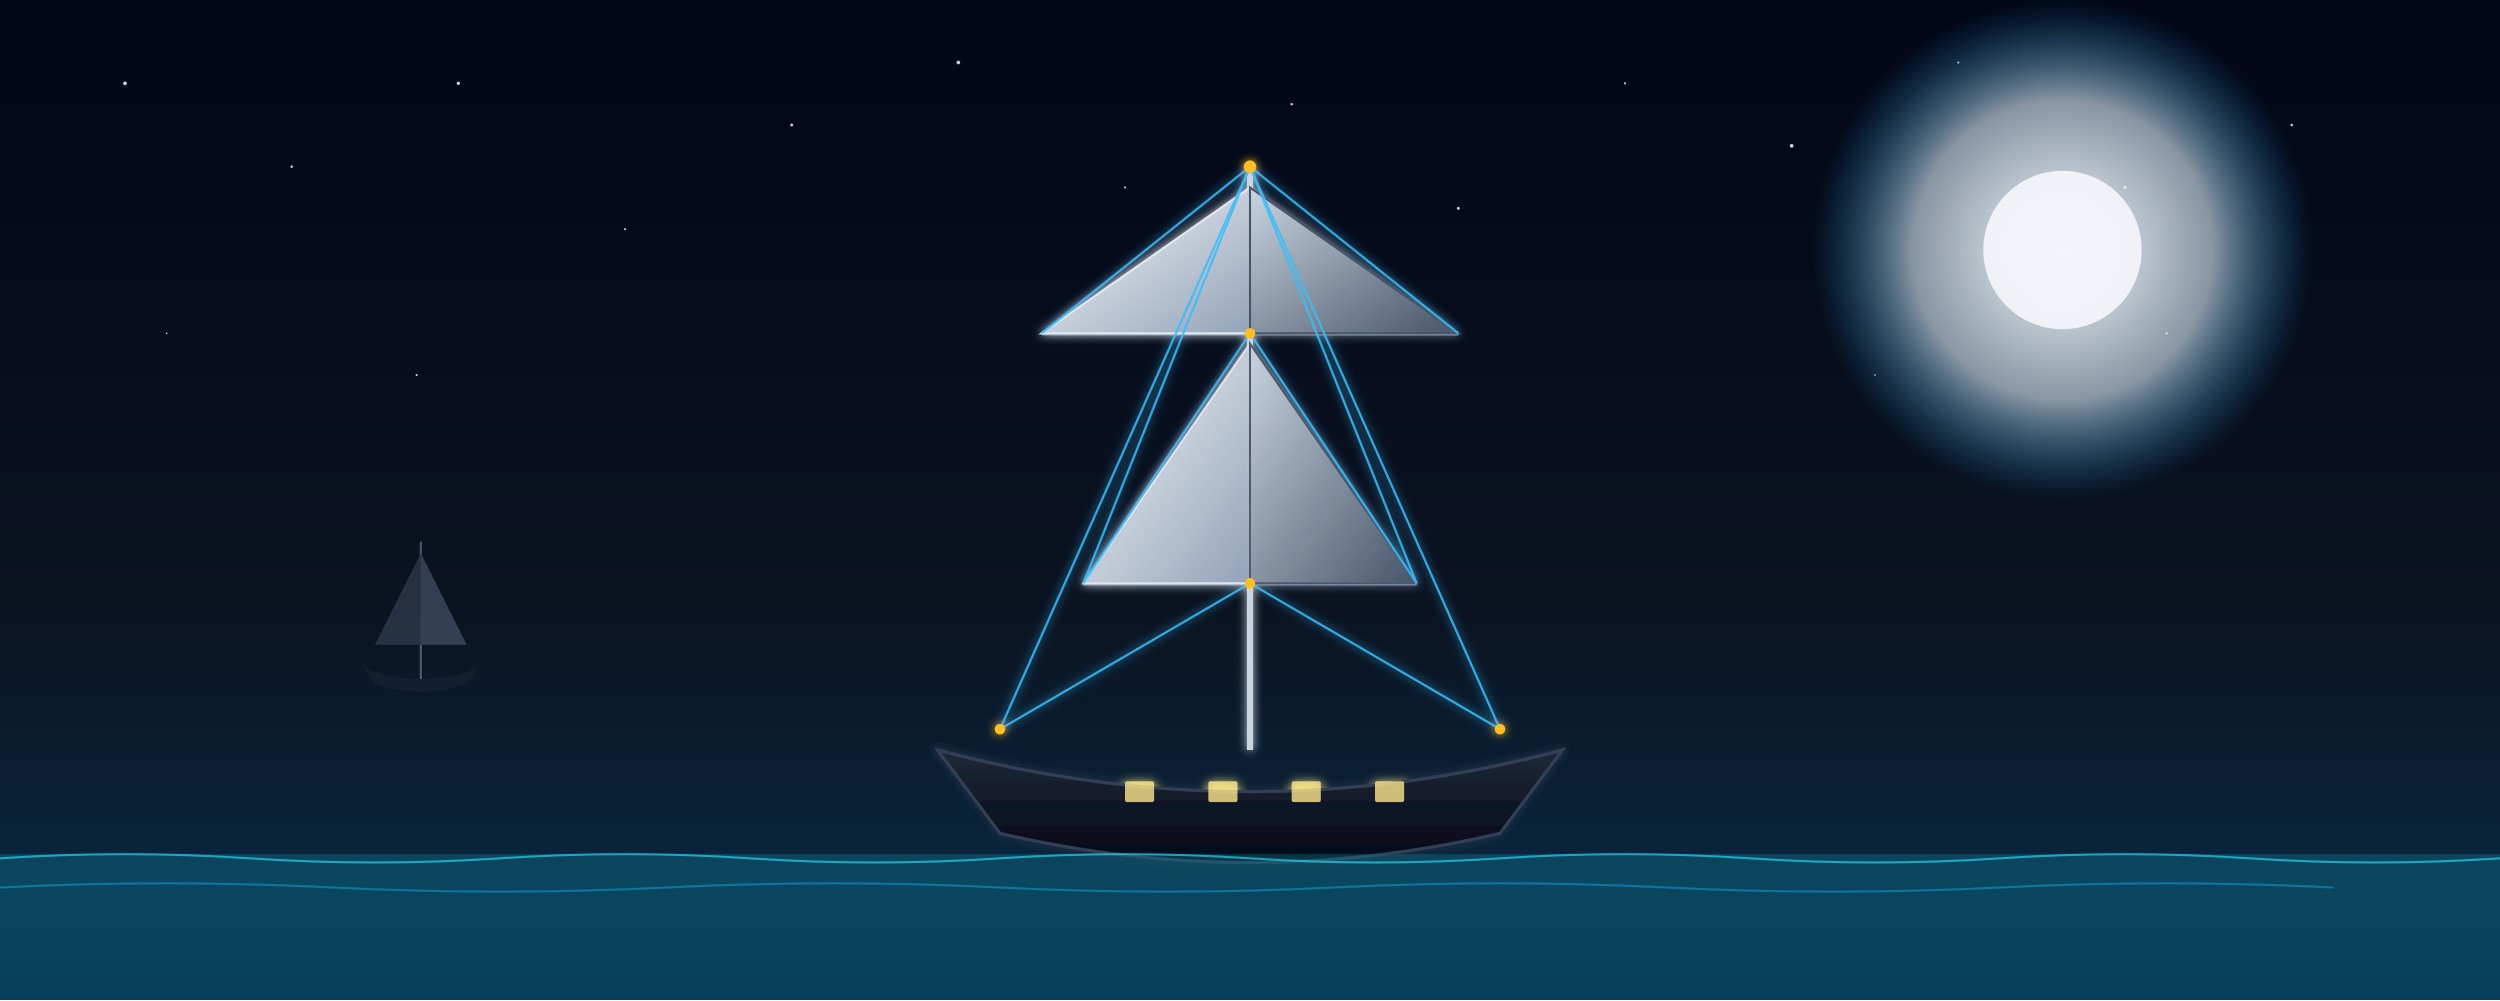
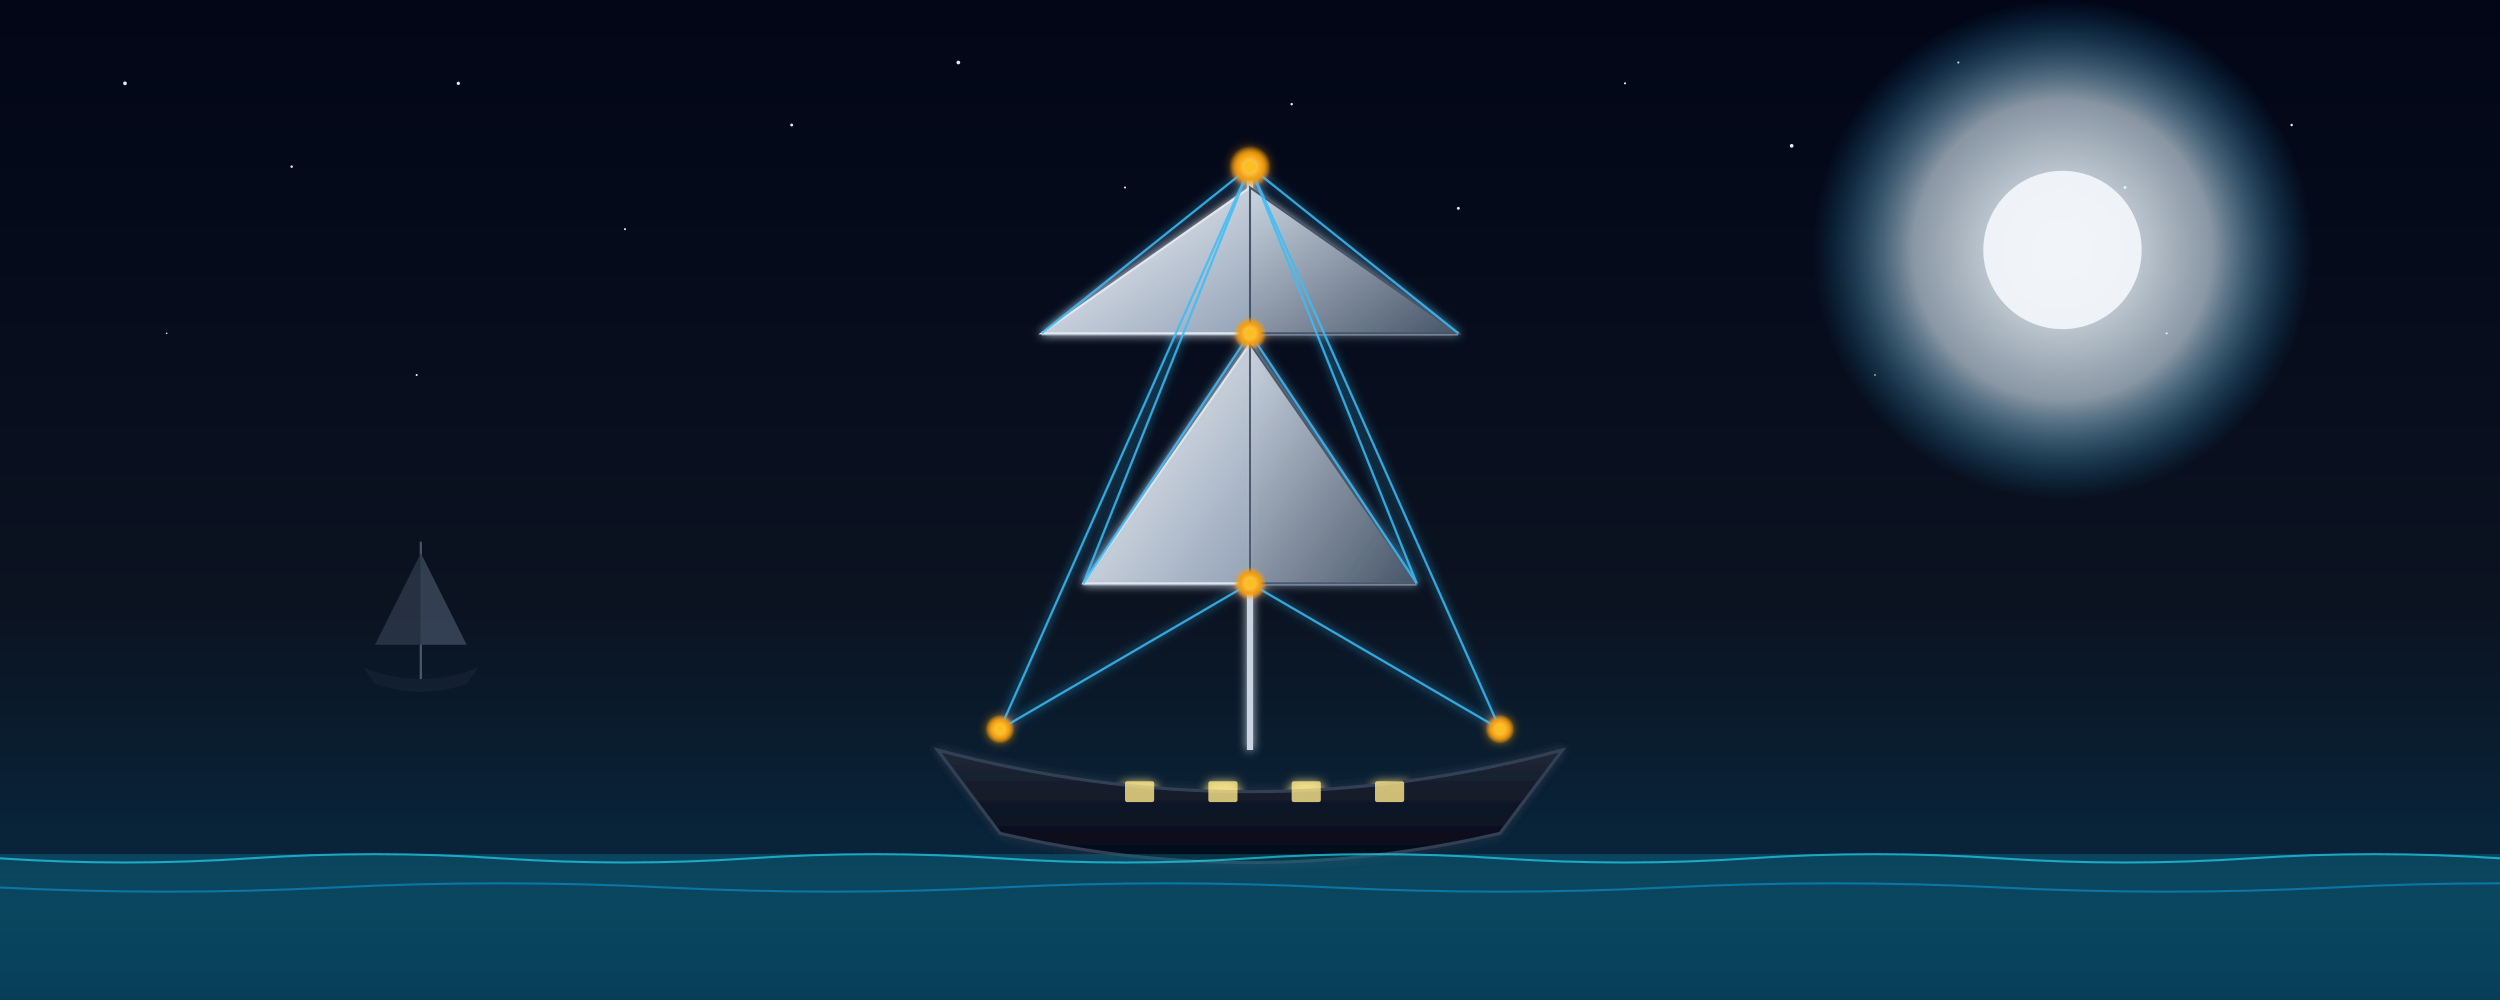
<svg xmlns="http://www.w3.org/2000/svg" viewBox="0 0 1200 480" width="1200" height="480" role="img" aria-label="Rigging — a harness is for one agent; rigging is for the fleet.">
  <defs>
    <linearGradient id="bg" x1="0" x2="0" y1="0" y2="1">
      <stop offset="0%" stop-color="#020617" />
      <stop offset="60%" stop-color="#0b1220" />
      <stop offset="100%" stop-color="#082f49" />
    </linearGradient>
    <linearGradient id="sea" x1="0" x2="0" y1="0" y2="1">
      <stop offset="0%" stop-color="#0e7490" stop-opacity="0.4" />
      <stop offset="100%" stop-color="#06b6d4" stop-opacity="0.1" />
    </linearGradient>
    <linearGradient id="sailA" x1="0" x2="1" y1="0" y2="1">
      <stop offset="0%" stop-color="#f8fafc" />
      <stop offset="100%" stop-color="#94a3b8" />
    </linearGradient>
    <linearGradient id="sailB" x1="0" x2="1" y1="0" y2="1">
      <stop offset="0%" stop-color="#cbd5e1" />
      <stop offset="100%" stop-color="#475569" />
    </linearGradient>
    <linearGradient id="hull" x1="0" x2="0" y1="0" y2="1">
      <stop offset="0%" stop-color="#1f2937" />
      <stop offset="100%" stop-color="#020617" />
    </linearGradient>
    <radialGradient id="moon" cx="50%" cy="50%" r="50%">
      <stop offset="0%" stop-color="#f8fafc" />
      <stop offset="60%" stop-color="#e0f2fe" stop-opacity="0.6" />
      <stop offset="100%" stop-color="#0ea5e9" stop-opacity="0" />
    </radialGradient>
    <filter id="glow" x="-20%" y="-20%" width="140%" height="140%">
      <feGaussianBlur stdDeviation="2.2" result="b" />
      <feMerge>
        <feMergeNode in="b" />
        <feMergeNode in="SourceGraphic" />
      </feMerge>
    </filter>
+     <radialGradient id="knot" cx="50%" cy="50%" r="50%">
+       <stop offset="0%" stop-color="#fde68a" />
+       <stop offset="60%" stop-color="#f59e0b" />
+       <stop offset="100%" stop-color="#f59e0b" stop-opacity="0" />
+     </radialGradient>
  </defs>
  <rect width="1200" height="480" fill="url(#bg)" />
-   <g fill="#e2e8f0" opacity="0.9">
-     <circle cx="60" cy="40" r="0.9" />
-     <circle cx="140" cy="80" r="0.6" />
-     <circle cx="220" cy="40" r="0.8" />
-     <circle cx="300" cy="110" r="0.5" />
-     <circle cx="380" cy="60" r="0.7" />
-     <circle cx="460" cy="30" r="0.9" />
-     <circle cx="540" cy="90" r="0.5" />
-     <circle cx="620" cy="50" r="0.6" />
-     <circle cx="700" cy="100" r="0.7" />
-     <circle cx="780" cy="40" r="0.5" />
-     <circle cx="860" cy="70" r="0.9" />
-     <circle cx="940" cy="30" r="0.5" />
-     <circle cx="1020" cy="90" r="0.7" />
-     <circle cx="1100" cy="60" r="0.6" />
-     <circle cx="80" cy="160" r="0.4" />
-     <circle cx="200" cy="180" r="0.5" />
-     <circle cx="900" cy="180" r="0.4" />
-     <circle cx="1040" cy="160" r="0.5" />
+   <g fill="#e2e8f0">
+     <circle cx="60" cy="40" r="0.9">
+       <animate attributeName="opacity" values="0.4;1;0.4" dur="3s" repeatCount="indefinite" />
+     </circle>
+     <circle cx="140" cy="80" r="0.6">
+       <animate attributeName="opacity" values="1;0.3;1" dur="4s" repeatCount="indefinite" />
+     </circle>
+     <circle cx="220" cy="40" r="0.8">
+       <animate attributeName="opacity" values="0.5;1;0.5" dur="2.6s" repeatCount="indefinite" />
+     </circle>
+     <circle cx="300" cy="110" r="0.5">
+       <animate attributeName="opacity" values="1;0.2;1" dur="3.6s" repeatCount="indefinite" />
+     </circle>
+     <circle cx="380" cy="60" r="0.7">
+       <animate attributeName="opacity" values="0.6;1;0.6" dur="2.2s" repeatCount="indefinite" />
+     </circle>
+     <circle cx="460" cy="30" r="0.9">
+       <animate attributeName="opacity" values="0.4;1;0.4" dur="3.4s" repeatCount="indefinite" />
+     </circle>
+     <circle cx="540" cy="90" r="0.5">
+       <animate attributeName="opacity" values="1;0.3;1" dur="2.8s" repeatCount="indefinite" />
+     </circle>
+     <circle cx="620" cy="50" r="0.6">
+       <animate attributeName="opacity" values="0.6;1;0.6" dur="4.2s" repeatCount="indefinite" />
+     </circle>
+     <circle cx="700" cy="100" r="0.7">
+       <animate attributeName="opacity" values="0.5;1;0.5" dur="2.4s" repeatCount="indefinite" />
+     </circle>
+     <circle cx="780" cy="40" r="0.5">
+       <animate attributeName="opacity" values="1;0.4;1" dur="3.8s" repeatCount="indefinite" />
+     </circle>
+     <circle cx="860" cy="70" r="0.9">
+       <animate attributeName="opacity" values="0.6;1;0.6" dur="2.6s" repeatCount="indefinite" />
+     </circle>
+     <circle cx="940" cy="30" r="0.5">
+       <animate attributeName="opacity" values="0.5;1;0.5" dur="3.2s" repeatCount="indefinite" />
+     </circle>
+     <circle cx="1020" cy="90" r="0.7">
+       <animate attributeName="opacity" values="1;0.3;1" dur="2.9s" repeatCount="indefinite" />
+     </circle>
+     <circle cx="1100" cy="60" r="0.6">
+       <animate attributeName="opacity" values="0.4;1;0.4" dur="3.6s" repeatCount="indefinite" />
+     </circle>
+     <circle cx="80" cy="160" r="0.4">
+       <animate attributeName="opacity" values="1;0.3;1" dur="4s" repeatCount="indefinite" />
+     </circle>
+     <circle cx="200" cy="180" r="0.5">
+       <animate attributeName="opacity" values="0.6;1;0.6" dur="2.4s" repeatCount="indefinite" />
+     </circle>
+     <circle cx="900" cy="180" r="0.4">
+       <animate attributeName="opacity" values="1;0.4;1" dur="3.6s" repeatCount="indefinite" />
+     </circle>
+     <circle cx="1040" cy="160" r="0.5">
+       <animate attributeName="opacity" values="0.5;1;0.5" dur="2.8s" repeatCount="indefinite" />
+     </circle>
  </g>
-   <circle cx="990" cy="120" r="120" fill="url(#moon)" />
+   <circle cx="990" cy="120" r="120" fill="url(#moon)">
+     <animate attributeName="r" values="118;124;118" dur="8s" repeatCount="indefinite" />
+   </circle>
  <circle cx="990" cy="120" r="38" fill="#f1f5f9" opacity="0.95" />
  <g opacity="0.45" transform="translate(180,260) scale(0.55)">
    <line x1="40" y1="0" x2="40" y2="120" stroke="#94a3b8" stroke-width="2" />
    <path d="M40 10 L0 90 L40 90 Z" fill="#475569" />
    <path d="M40 10 L80 90 L40 90 Z" fill="#64748b" />
    <path d="M-10 110 Q40 130 90 110 L80 124 Q40 138 0 124 Z" fill="#1f2937" />
  </g>
  <g transform="translate(420,80)" filter="url(#glow)">
-     <line x1="180" y1="0" x2="180" y2="280" stroke="#cbd5e1" stroke-width="3" />
-     <line x1="180" y1="60" x2="180" y2="60" stroke="#cbd5e1" stroke-width="3" />
-     <line x1="80" y1="80" x2="280" y2="80" stroke="#94a3b8" stroke-width="2" />
-     <line x1="100" y1="200" x2="260" y2="200" stroke="#94a3b8" stroke-width="2" />
-     <path d="M180 10 L80 80 L180 80 Z" fill="url(#sailA)" stroke="#e2e8f0" stroke-width="1" />
-     <path d="M180 10 L280 80 L180 80 Z" fill="url(#sailB)" stroke="#475569" stroke-width="1" />
-     <path d="M180 85 L100 200 L180 200 Z" fill="url(#sailA)" stroke="#e2e8f0" stroke-width="1" opacity="0.95" />
-     <path d="M180 85 L260 200 L180 200 Z" fill="url(#sailB)" stroke="#475569" stroke-width="1" opacity="0.95" />
-     <g stroke="#38bdf8" stroke-width="1.1" opacity="0.85">
-       <line x1="180" y1="0" x2="80" y2="80" />
-       <line x1="180" y1="0" x2="280" y2="80" />
-       <line x1="180" y1="0" x2="100" y2="200" />
-       <line x1="180" y1="0" x2="260" y2="200" />
-       <line x1="180" y1="0" x2="60" y2="270" />
-       <line x1="180" y1="0" x2="300" y2="270" />
-       <line x1="180" y1="80" x2="100" y2="200" />
-       <line x1="180" y1="80" x2="260" y2="200" />
-       <line x1="180" y1="200" x2="60" y2="270" />
-       <line x1="180" y1="200" x2="300" y2="270" />
+     <g>
+       <animateTransform attributeName="transform" type="translate" values="0,0; 0,4; 0,-2; 0,0" dur="7s" repeatCount="indefinite" />
+       <line x1="180" y1="0" x2="180" y2="280" stroke="#cbd5e1" stroke-width="3" />
+       <line x1="80" y1="80" x2="280" y2="80" stroke="#94a3b8" stroke-width="2" />
+       <line x1="100" y1="200" x2="260" y2="200" stroke="#94a3b8" stroke-width="2" />
+       <path d="M180 10 L80 80 L180 80 Z" fill="url(#sailA)" stroke="#e2e8f0" stroke-width="1" />
+       <path d="M180 10 L280 80 L180 80 Z" fill="url(#sailB)" stroke="#475569" stroke-width="1" />
+       <path d="M180 85 L100 200 L180 200 Z" fill="url(#sailA)" stroke="#e2e8f0" stroke-width="1" opacity="0.95" />
+       <path d="M180 85 L260 200 L180 200 Z" fill="url(#sailB)" stroke="#475569" stroke-width="1" opacity="0.95" />
+       <g stroke="#38bdf8" stroke-width="1.1" opacity="0.85">
+         <line x1="180" y1="0" x2="80" y2="80" />
+         <line x1="180" y1="0" x2="280" y2="80" />
+         <line x1="180" y1="0" x2="100" y2="200" />
+         <line x1="180" y1="0" x2="260" y2="200" />
+         <line x1="180" y1="0" x2="60" y2="270" />
+         <line x1="180" y1="0" x2="300" y2="270" />
+         <line x1="180" y1="80" x2="100" y2="200" />
+         <line x1="180" y1="80" x2="260" y2="200" />
+         <line x1="180" y1="200" x2="60" y2="270" />
+         <line x1="180" y1="200" x2="300" y2="270" />
+       </g>
+       <g>
+         <circle cx="180" cy="0" r="10" fill="url(#knot)">
+           <animate attributeName="r" values="6;12;6" dur="2.6s" repeatCount="indefinite" />
+         </circle>
+         <circle cx="180" cy="80" r="8" fill="url(#knot)">
+           <animate attributeName="r" values="5;10;5" dur="3.2s" repeatCount="indefinite" />
+         </circle>
+         <circle cx="180" cy="200" r="8" fill="url(#knot)">
+           <animate attributeName="r" values="5;10;5" dur="3.6s" repeatCount="indefinite" />
+         </circle>
+         <circle cx="60" cy="270" r="7" fill="url(#knot)">
+           <animate attributeName="r" values="4;8;4" dur="4s" repeatCount="indefinite" />
+         </circle>
+         <circle cx="300" cy="270" r="7" fill="url(#knot)">
+           <animate attributeName="r" values="4;8;4" dur="3.4s" repeatCount="indefinite" />
+         </circle>
+       </g>
+       <g fill="#fbbf24">
+         <circle cx="180" cy="0" r="3" />
+         <circle cx="180" cy="80" r="2.5" />
+         <circle cx="180" cy="200" r="2.5" />
+         <circle cx="60" cy="270" r="2.5" />
+         <circle cx="300" cy="270" r="2.5" />
+       </g>
+       <path d="M30 280 Q180 320 330 280 L300 320 Q180 348 60 320 Z" fill="url(#hull)" stroke="#334155" stroke-width="1.5" />
+       <rect x="120" y="295" width="14" height="10" fill="#fde68a" opacity="0.8" rx="1" />
+       <rect x="160" y="295" width="14" height="10" fill="#fde68a" opacity="0.8" rx="1" />
+       <rect x="200" y="295" width="14" height="10" fill="#fde68a" opacity="0.8" rx="1" />
+       <rect x="240" y="295" width="14" height="10" fill="#fde68a" opacity="0.8" rx="1" />
    </g>
-     <g fill="#fbbf24">
-       <circle cx="180" cy="0" r="3" />
-       <circle cx="180" cy="80" r="2.5" />
-       <circle cx="180" cy="200" r="2.5" />
-       <circle cx="60" cy="270" r="2.5" />
-       <circle cx="300" cy="270" r="2.5" />
-     </g>
-     <path d="M30 280 Q180 320 330 280 L300 320 Q180 348 60 320 Z" fill="url(#hull)" stroke="#334155" stroke-width="1.5" />
-     <rect x="120" y="295" width="14" height="10" fill="#fde68a" opacity="0.8" rx="1" />
-     <rect x="160" y="295" width="14" height="10" fill="#fde68a" opacity="0.8" rx="1" />
-     <rect x="200" y="295" width="14" height="10" fill="#fde68a" opacity="0.8" rx="1" />
-     <rect x="240" y="295" width="14" height="10" fill="#fde68a" opacity="0.8" rx="1" />
  </g>
  <rect x="0" y="410" width="1200" height="70" fill="url(#sea)" />
-   <path d="M0 412 Q60 408 120 412 T240 412 T360 412 T480 412 T600 412 T720 412 T840 412 T960 412 T1080 412 T1200 412" stroke="#22d3ee" stroke-width="1" fill="none" opacity="0.7" />
-   <path d="M0 426 Q80 422 160 426 T320 426 T480 426 T640 426 T800 426 T960 426 T1120 426" stroke="#0ea5e9" stroke-width="1" fill="none" opacity="0.5" />
+   <g stroke="#22d3ee" stroke-width="1" fill="none" opacity="0.7">
+     <path d="M-120 412 Q-60 408 0 412 T120 412 T240 412 T360 412 T480 412 T600 412 T720 412 T840 412 T960 412 T1080 412 T1200 412 T1320 412">
+       <animateTransform attributeName="transform" type="translate" values="0 0; 120 0; 0 0" dur="9s" repeatCount="indefinite" />
+     </path>
+   </g>
+   <g stroke="#0ea5e9" stroke-width="1" fill="none" opacity="0.5">
+     <path d="M-160 426 Q-80 422 0 426 T160 426 T320 426 T480 426 T640 426 T800 426 T960 426 T1120 426 T1280 426">
+       <animateTransform attributeName="transform" type="translate" values="0 0; -160 0; 0 0" dur="13s" repeatCount="indefinite" />
+     </path>
+   </g>
</svg>
